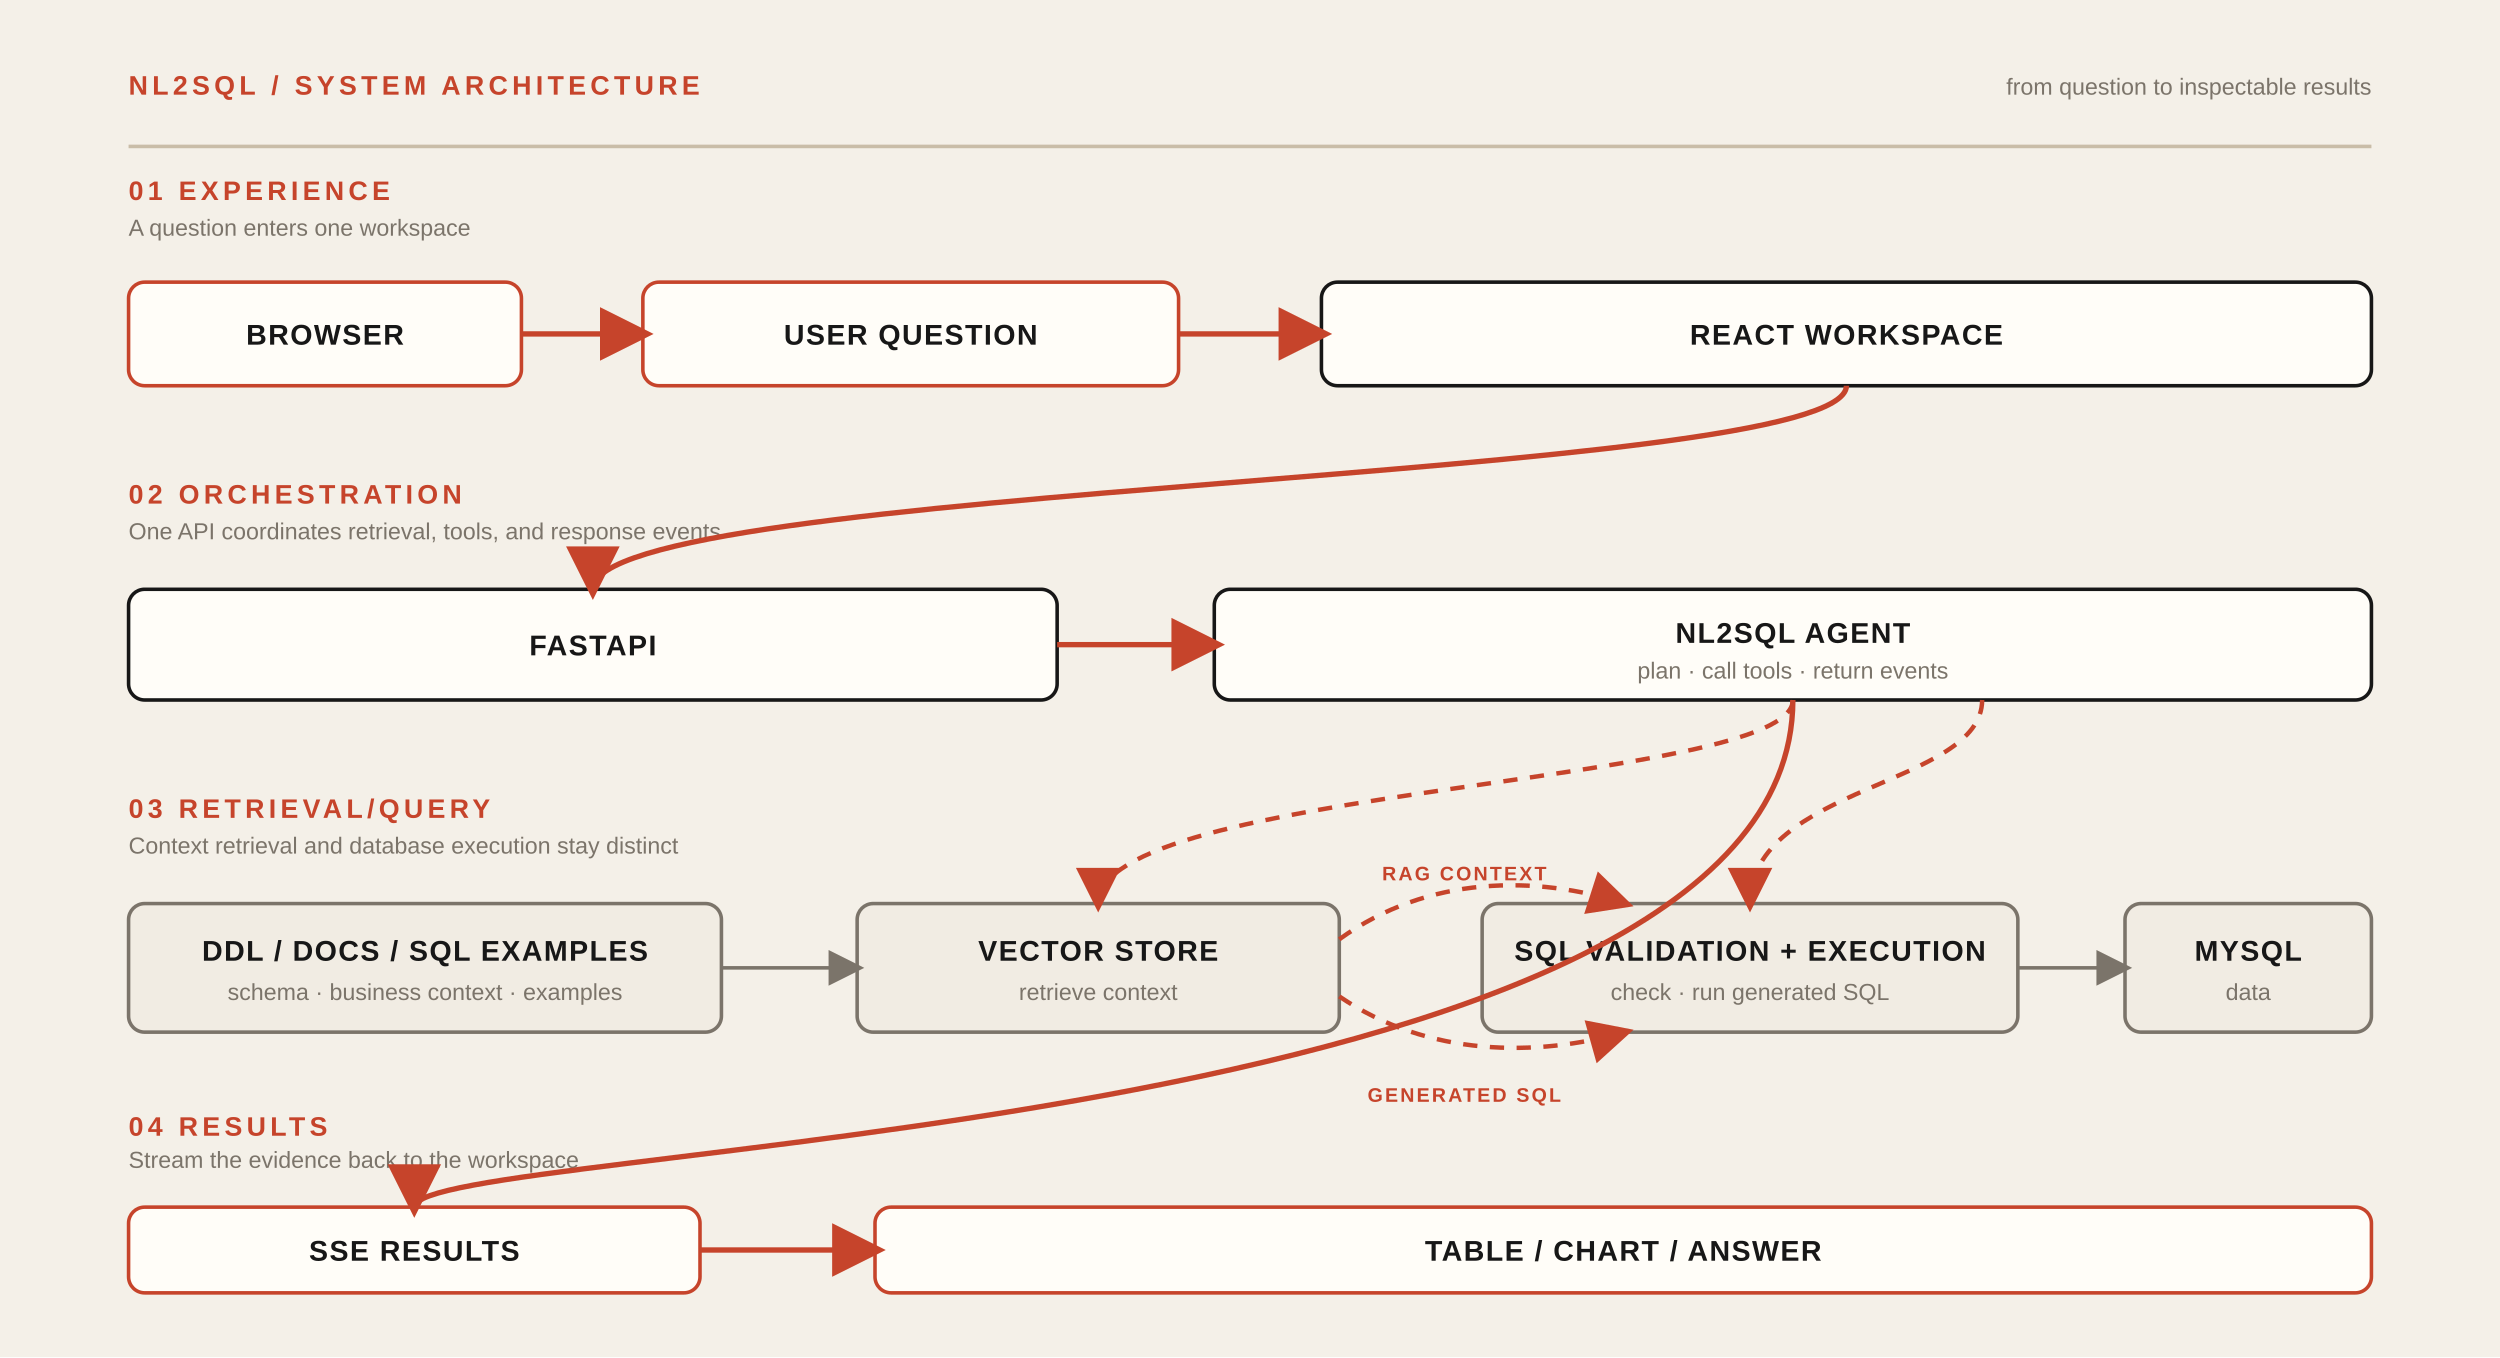
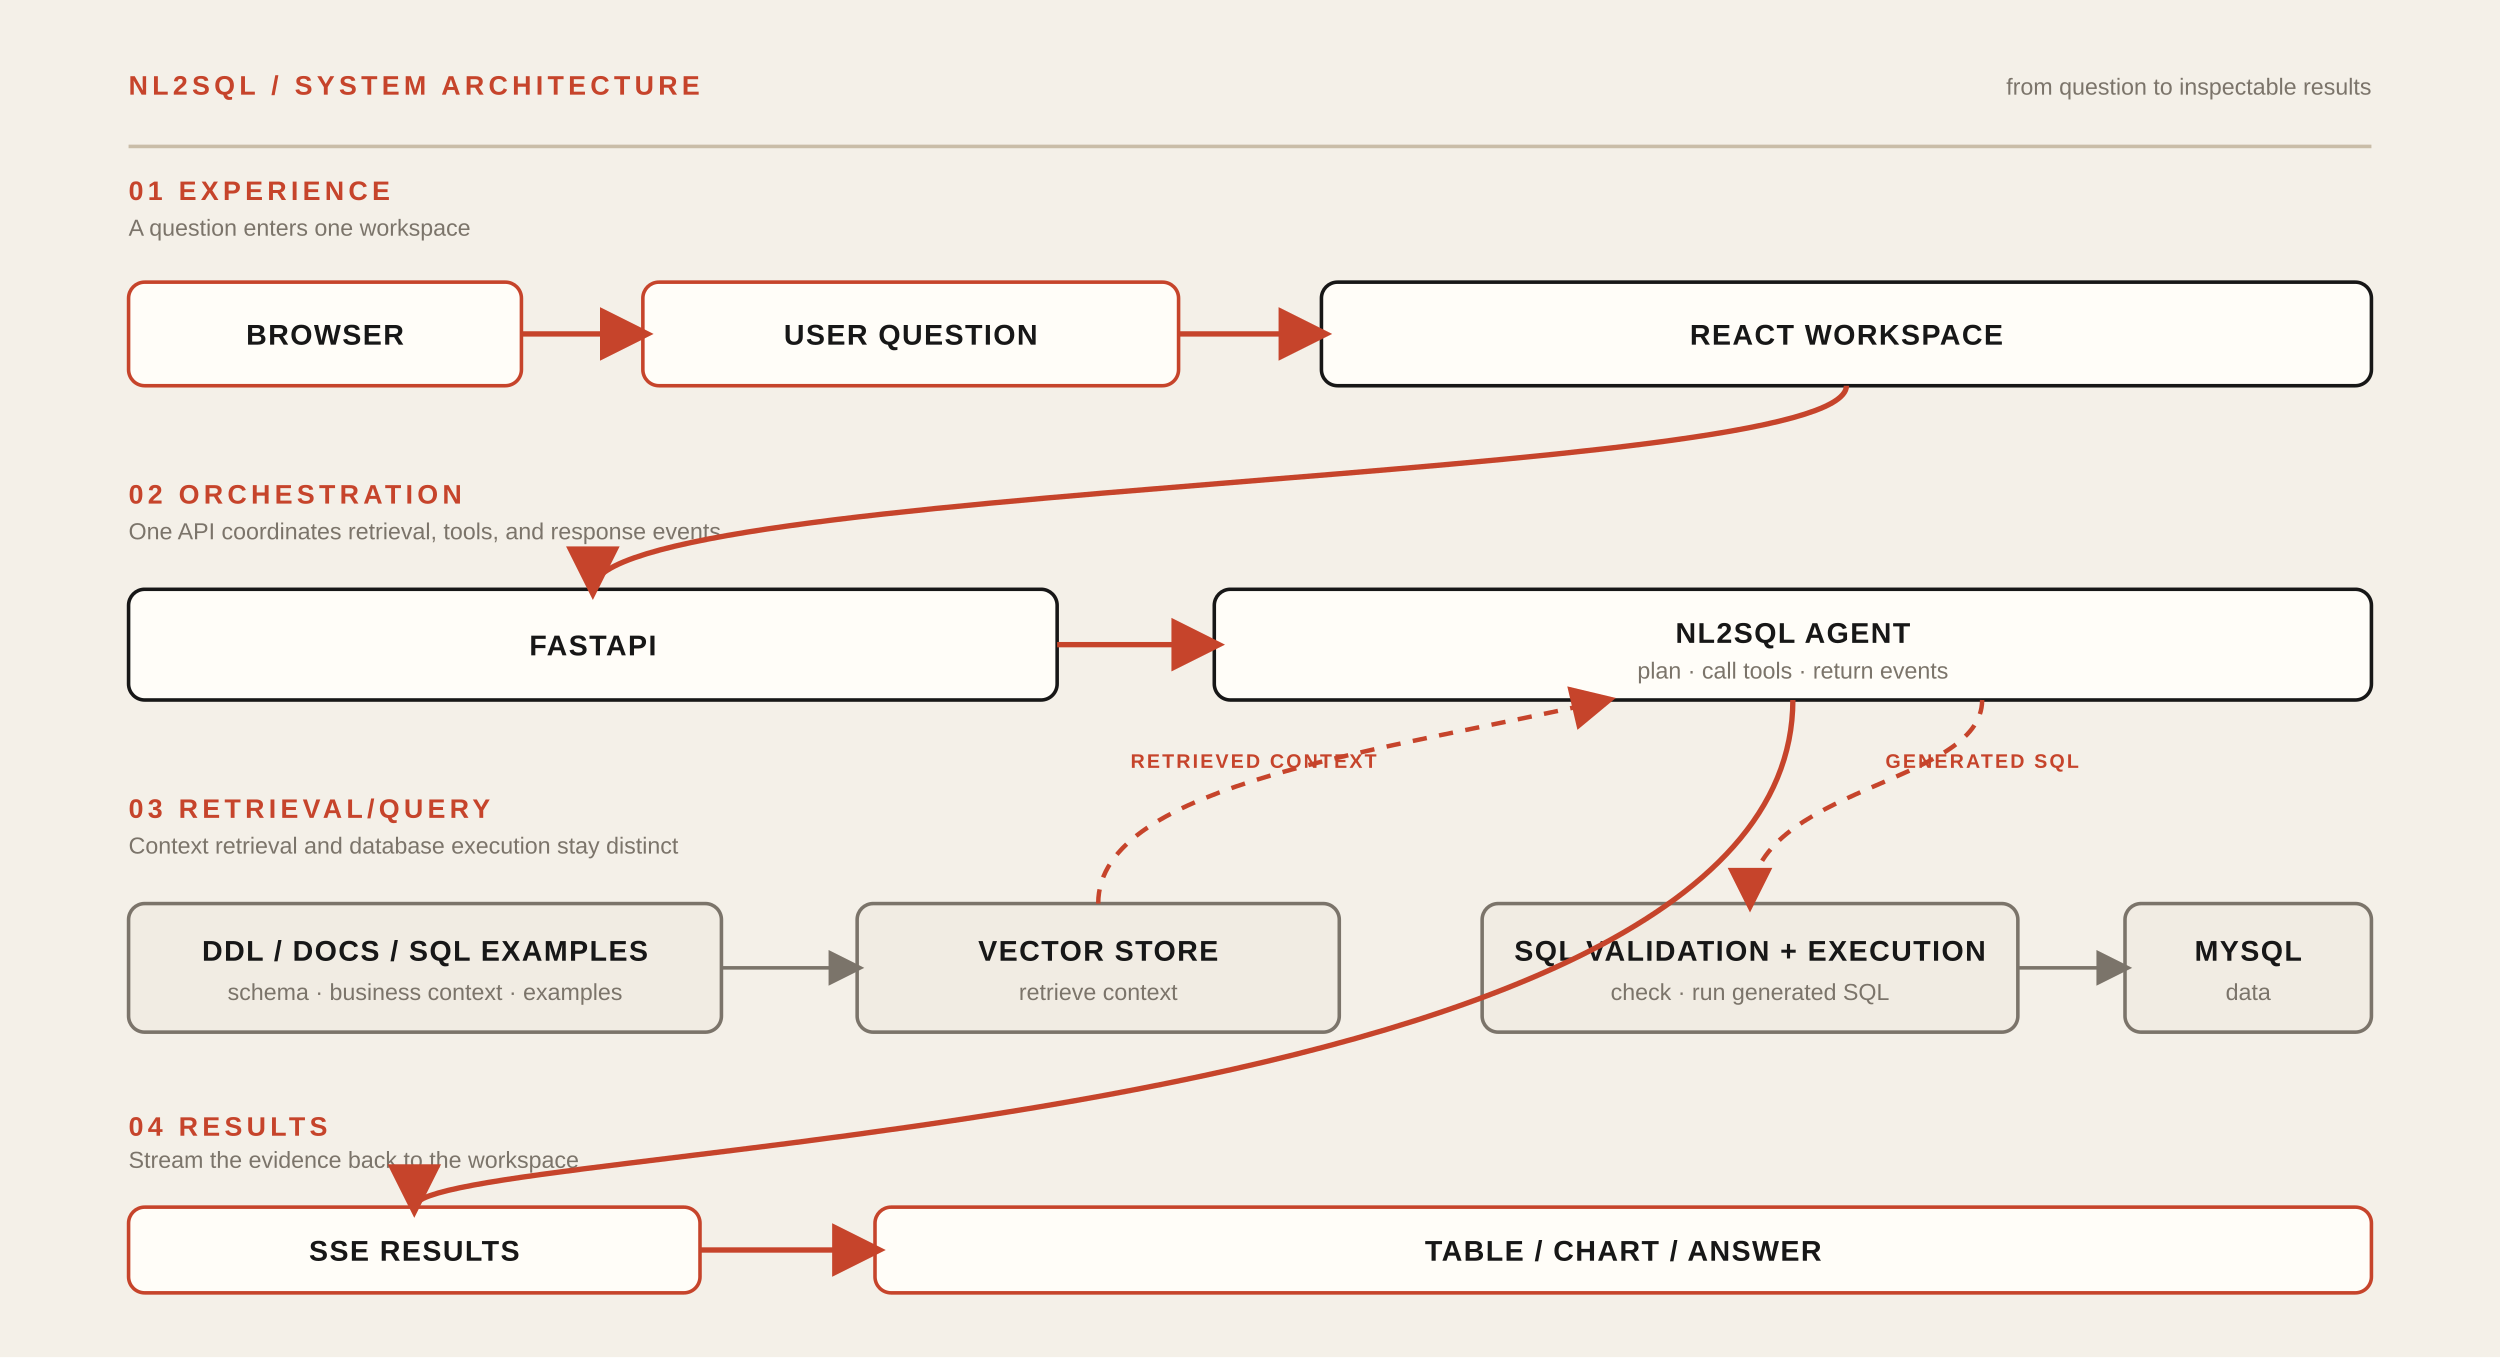
<svg xmlns="http://www.w3.org/2000/svg" width="1400" height="760" viewBox="0 0 1400 760" role="img" aria-labelledby="title desc">
  <defs>
    <marker id="arrow-vermilion" markerWidth="10" markerHeight="10" refX="8" refY="5" orient="auto">
      <path d="M0 0L10 5L0 10Z" fill="#C6442B" />
    </marker>
    <marker id="arrow-gray" markerWidth="10" markerHeight="10" refX="8" refY="5" orient="auto">
      <path d="M0 0L10 5L0 10Z" fill="#7B746A" />
    </marker>
    <style>
      .band-label { font: 700 15px Arial, sans-serif; letter-spacing: 2.4px; fill: #C6442B; }
      .band-caption { font: 400 13px Arial, sans-serif; fill: #7B746A; }
      .node-label { font: 700 16px Arial, sans-serif; letter-spacing: 0.8px; fill: #171717; }
      .node-note { font: 400 13px Arial, sans-serif; fill: #7B746A; }
      .call-label { font: 700 11px Arial, sans-serif; letter-spacing: 1.2px; fill: #C6442B; }
      .node { fill: #FFFDF8; stroke: #171717; stroke-width: 2; }
      .knowledge { fill: #F1ECE3; stroke: #7B746A; stroke-width: 2; }
      .output { fill: #FFFDF8; stroke: #C6442B; stroke-width: 2; }
      .request { fill: none; stroke: #C6442B; stroke-width: 3; marker-end: url(#arrow-vermilion); }
      .retrieval { fill: none; stroke: #C6442B; stroke-width: 2.5; stroke-dasharray: 8 7; marker-end: url(#arrow-vermilion); }
      .ownership { fill: none; stroke: #7B746A; stroke-width: 2; marker-end: url(#arrow-gray); }
    </style>
  </defs>
  <rect width="1400" height="760" fill="#F4F0E8" />
  <path d="M72 82H1328" stroke="#C9BDA8" stroke-width="2" />
  <text x="72" y="53" class="band-label">NL2SQL / SYSTEM ARCHITECTURE</text>
  <text x="1328" y="53" class="band-caption" text-anchor="end">from question to inspectable results</text>
  <g>
    <text x="72" y="112" class="band-label">01 EXPERIENCE</text>
    <text x="72" y="132" class="band-caption">A question enters one workspace</text>
    <rect x="72" y="158" width="220" height="58" rx="9" class="output" />
    <text x="182" y="193" class="node-label" text-anchor="middle">BROWSER</text>
    <rect x="360" y="158" width="300" height="58" rx="9" class="output" />
    <text x="510" y="193" class="node-label" text-anchor="middle">USER QUESTION</text>
    <rect x="740" y="158" width="588" height="58" rx="9" class="node" />
    <text x="1034" y="193" class="node-label" text-anchor="middle">REACT WORKSPACE</text>
    <path d="M292 187H360" class="request" />
    <path d="M660 187H740" class="request" />
  </g>
  <g>
    <text x="72" y="282" class="band-label">02 ORCHESTRATION</text>
    <text x="72" y="302" class="band-caption">One API coordinates retrieval, tools, and response events</text>
    <rect x="72" y="330" width="520" height="62" rx="9" class="node" />
    <text x="332" y="367" class="node-label" text-anchor="middle">FASTAPI</text>
    <rect x="680" y="330" width="648" height="62" rx="9" class="node" />
    <text x="1004" y="360" class="node-label" text-anchor="middle">NL2SQL AGENT</text>
    <text x="1004" y="380" class="node-note" text-anchor="middle">plan · call tools · return events</text>
    <path d="M1034 216C1034 270 332 270 332 330" class="request" />
    <path d="M592 361H680" class="request" />
  </g>
  <g>
    <text x="72" y="458" class="band-label">03 RETRIEVAL/QUERY</text>
    <text x="72" y="478" class="band-caption">Context retrieval and database execution stay distinct</text>
    <rect x="72" y="506" width="332" height="72" rx="9" class="knowledge" />
    <text x="238" y="538" class="node-label" text-anchor="middle">DDL / DOCS / SQL EXAMPLES</text>
    <text x="238" y="560" class="node-note" text-anchor="middle">schema · business context · examples</text>
    <rect x="480" y="506" width="270" height="72" rx="9" class="knowledge" />
    <text x="615" y="538" class="node-label" text-anchor="middle">VECTOR STORE</text>
    <text x="615" y="560" class="node-note" text-anchor="middle">retrieve context</text>
    <rect x="830" y="506" width="300" height="72" rx="9" class="knowledge" />
    <text x="980" y="538" class="node-label" text-anchor="middle">SQL VALIDATION + EXECUTION</text>
    <text x="980" y="560" class="node-note" text-anchor="middle">check · run generated SQL</text>
    <rect x="1190" y="506" width="138" height="72" rx="9" class="knowledge" />
    <text x="1259" y="538" class="node-label" text-anchor="middle">MYSQL</text>
    <text x="1259" y="560" class="node-note" text-anchor="middle">data</text>
    <path d="M404 542H480" class="ownership" />
-     <path d="M750 526C800 490 860 490 910 506" class="retrieval" />
-     <path d="M750 558C800 592 860 592 910 578" class="retrieval" />
    <path d="M1130 542H1190" class="ownership" />
-     <text x="820" y="493" class="call-label" text-anchor="middle">RAG CONTEXT</text>
-     <text x="820" y="617" class="call-label" text-anchor="middle">GENERATED SQL</text>
-     <path d="M1004 392C1004 440 615 440 615 506" class="retrieval" />
-     <path d="M1110 392C1110 440 980 440 980 506" class="retrieval" />
+     <text x="702" y="430" class="call-label" text-anchor="middle">RETRIEVED CONTEXT</text>
+     <text x="1110" y="430" class="call-label" text-anchor="middle">GENERATED SQL</text>
+     <path data-flow="vector-to-agent" d="M615 506C615 438 780 420 900 392" class="retrieval" />
+     <path data-flow="agent-to-sql" d="M1110 392C1110 440 980 440 980 506" class="retrieval" />
  </g>
  <g>
    <text x="72" y="636" class="band-label">04 RESULTS</text>
    <text x="72" y="654" class="band-caption">Stream the evidence back to the workspace</text>
    <rect x="72" y="676" width="320" height="48" rx="9" class="output" />
    <text x="232" y="706" class="node-label" text-anchor="middle">SSE RESULTS</text>
    <rect x="490" y="676" width="838" height="48" rx="9" class="output" />
    <text x="909" y="706" class="node-label" text-anchor="middle">TABLE / CHART / ANSWER</text>
    <path d="M1004 392C1004 640 232 640 232 676" class="request" />
    <path d="M392 700H490" class="request" />
  </g>
</svg>
